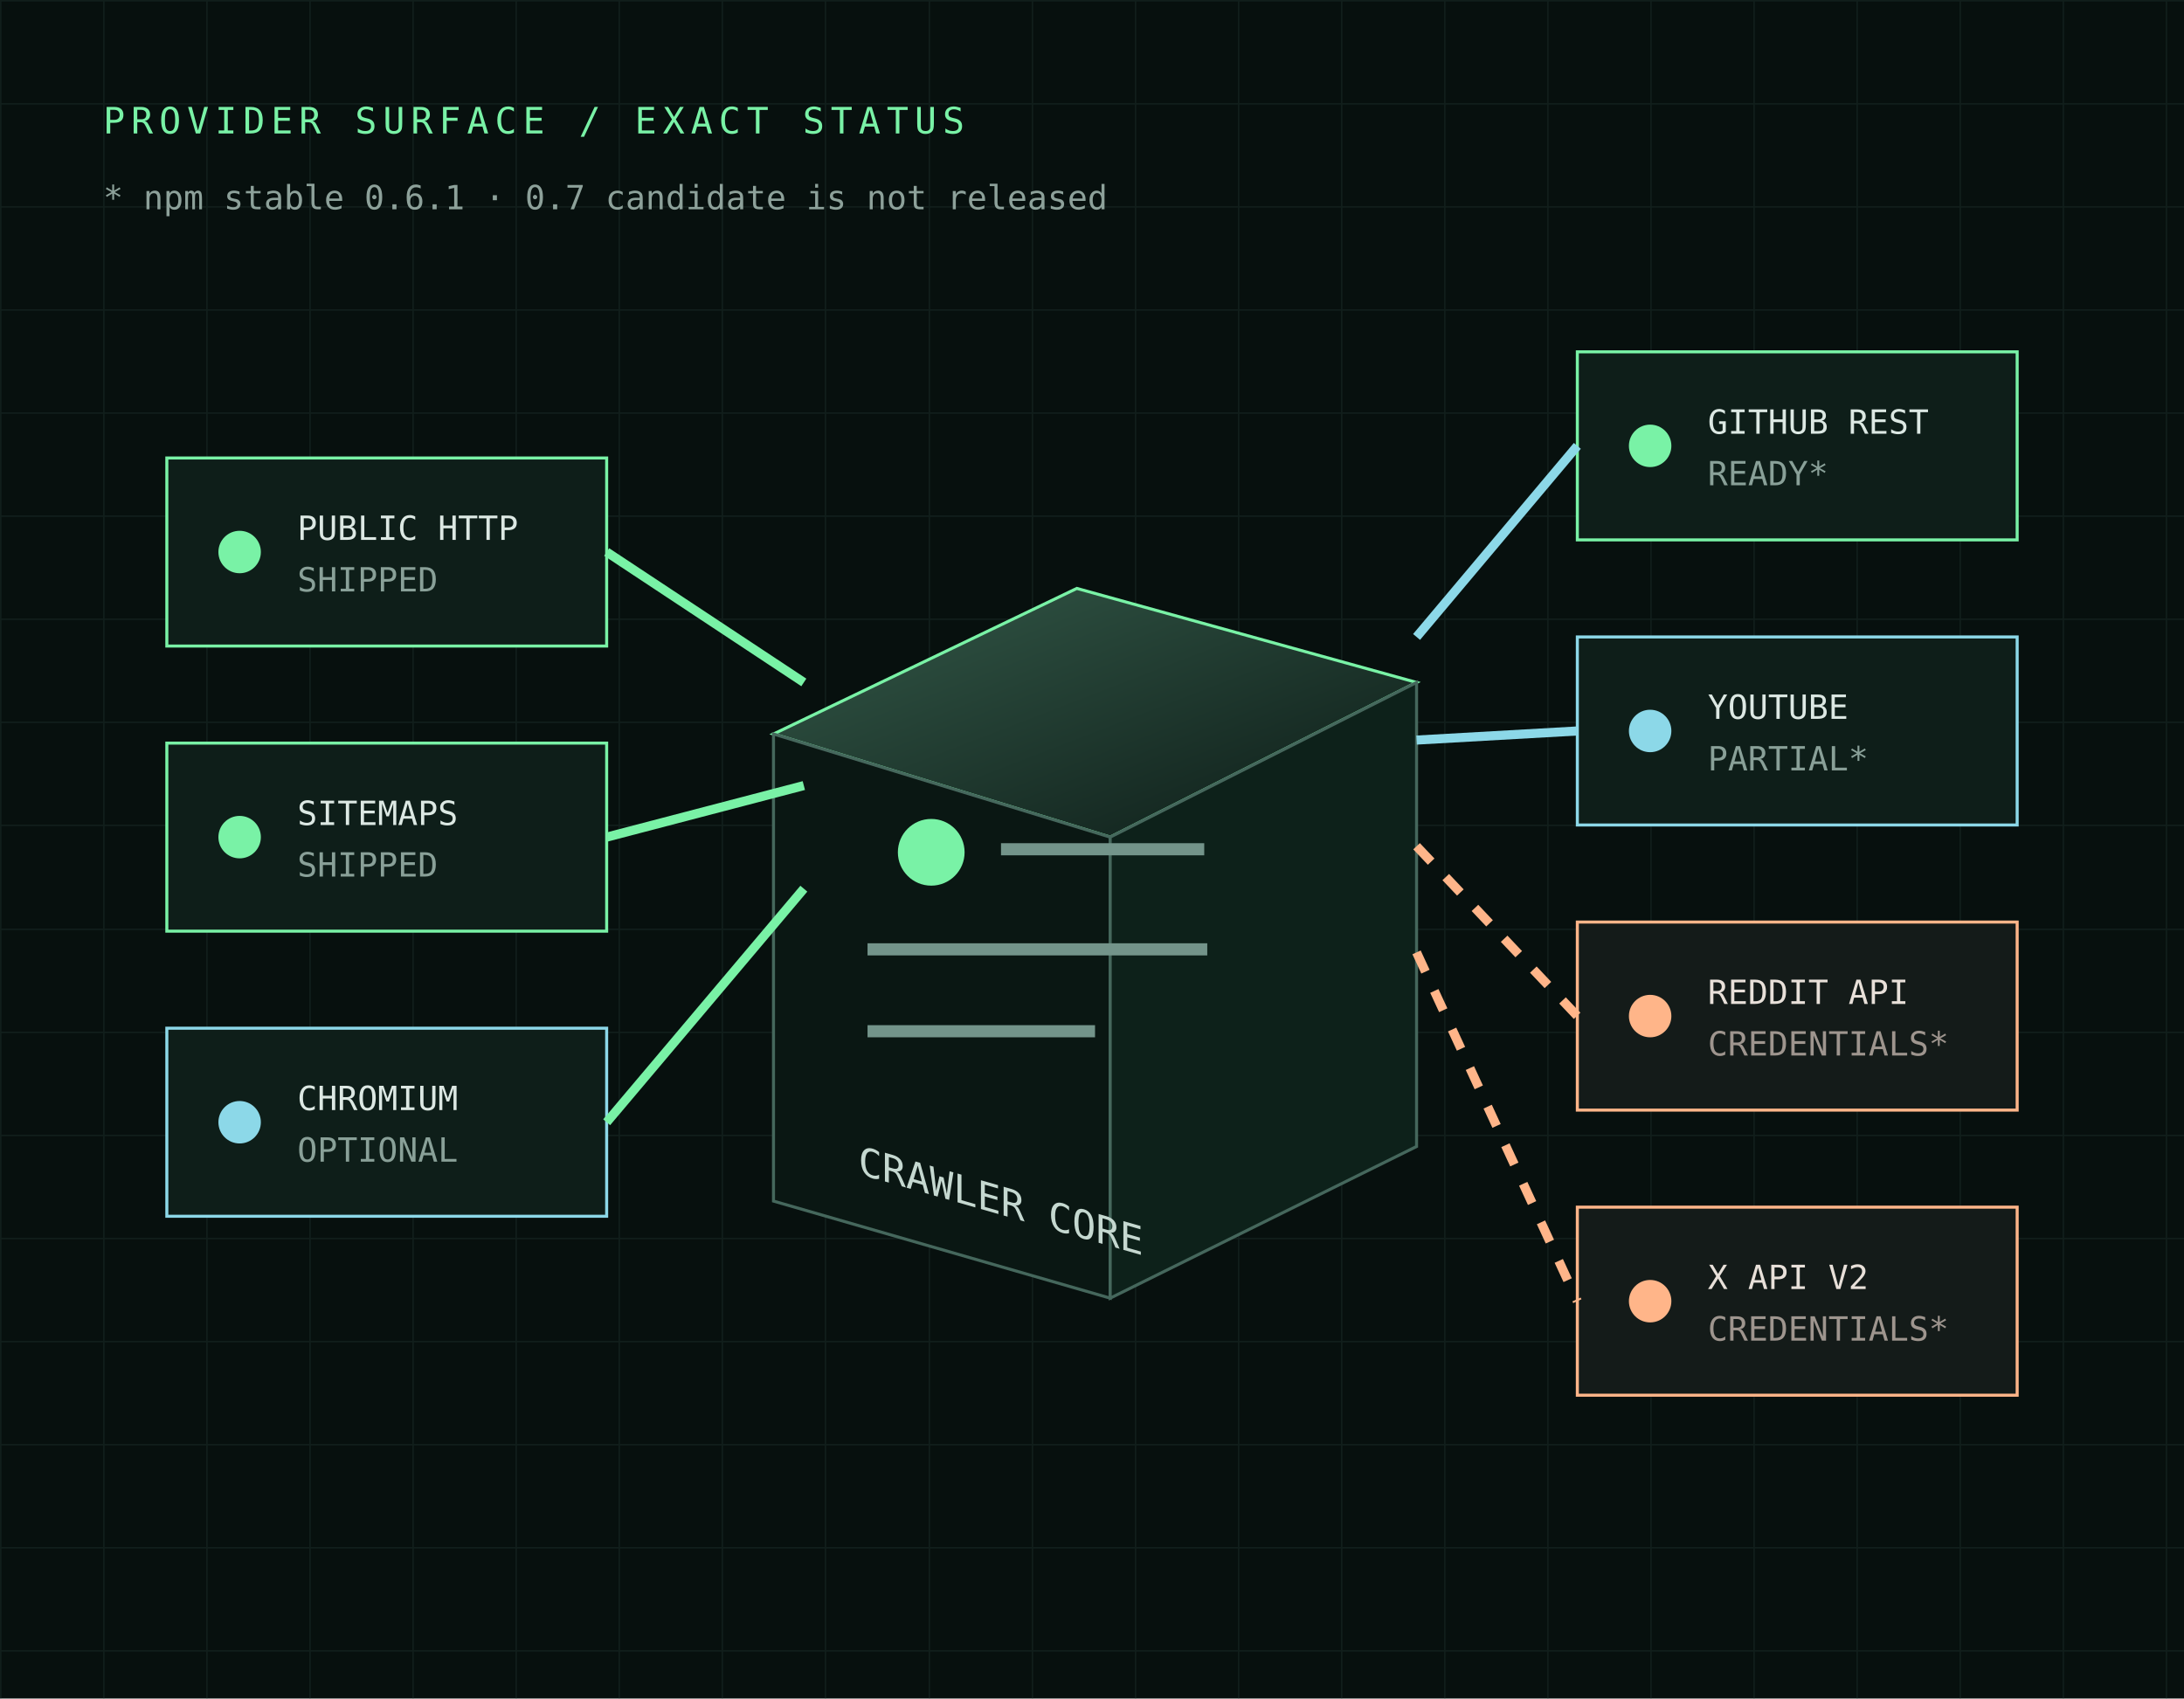
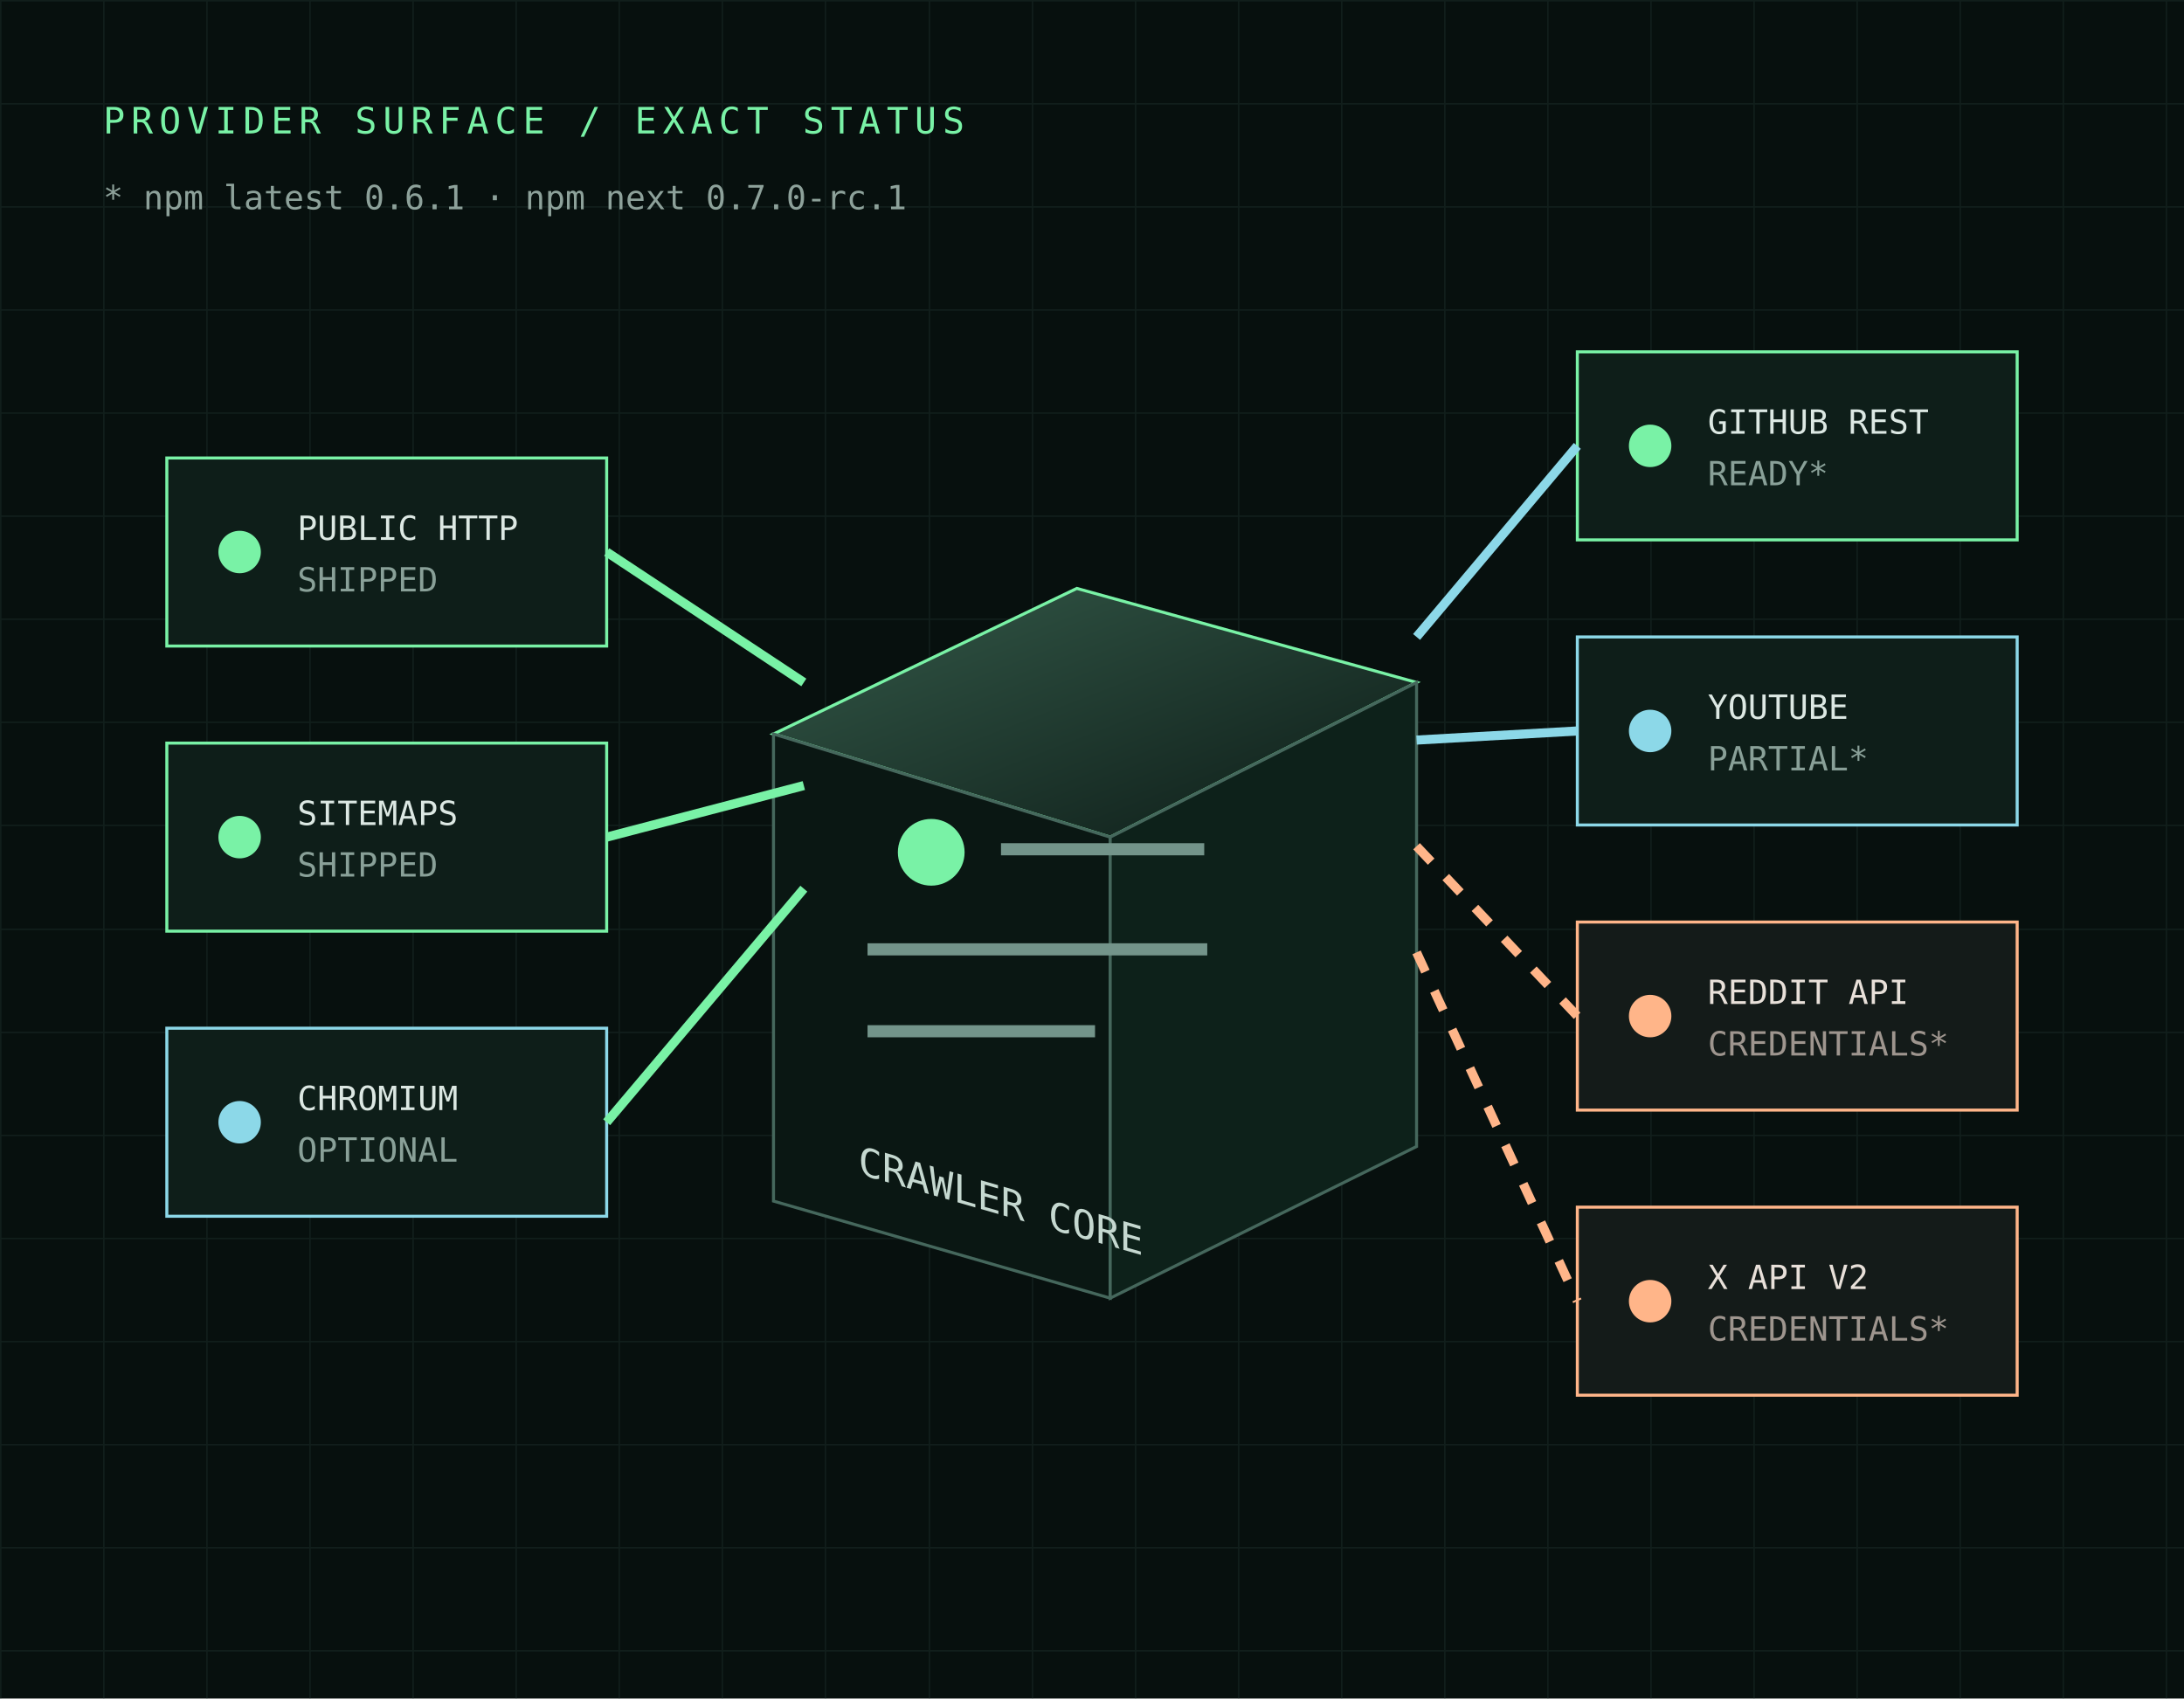
<svg xmlns="http://www.w3.org/2000/svg" viewBox="0 0 720 560" role="img" aria-labelledby="title desc">
  <defs>
    <linearGradient id="core" x1="0" y1="0" x2="1" y2="1">
      <stop stop-color="#345a49" />
      <stop offset="1" stop-color="#0c1a16" />
    </linearGradient>
    <pattern id="grid" width="34" height="34" patternUnits="userSpaceOnUse">
      <path d="M34 0H0V34" fill="none" stroke="#294139" opacity=".3" />
    </pattern>
  </defs>
  <rect width="720" height="560" fill="#07100e" />
  <rect width="720" height="560" fill="url(#grid)" />
  <g transform="translate(255 172)">
    <path d="m0 70 100-48 112 31-101 51z" fill="url(#core)" stroke="#79f2a6" />
    <path d="M0 70v154l111 32V104z" fill="#0a1713" stroke="#45675c" />
    <path d="M111 104v152l101-50V53z" fill="#0d211a" stroke="#45675c" />
    <circle cx="52" cy="109" r="11" fill="#79f2a6" />
    <path d="M75 108h67M31 141h112M31 168h75" stroke="#73948a" stroke-width="4" />
    <text x="28" y="207" fill="#c5d8d0" font-family="monospace" font-size="13" transform="skewY(16)">CRAWLER CORE</text>
  </g>
  <g font-family="monospace" font-size="11">
    <g transform="translate(55 151)">
      <rect width="145" height="62" fill="#0e1e19" stroke="#79f2a6" />
      <circle cx="24" cy="31" r="7" fill="#79f2a6" />
      <text x="43" y="27" fill="#dce8e3">PUBLIC HTTP</text>
      <text x="43" y="44" fill="#89a098">SHIPPED</text>
    </g>
    <g transform="translate(55 245)">
      <rect width="145" height="62" fill="#0e1e19" stroke="#79f2a6" />
      <circle cx="24" cy="31" r="7" fill="#79f2a6" />
      <text x="43" y="27" fill="#dce8e3">SITEMAPS</text>
      <text x="43" y="44" fill="#89a098">SHIPPED</text>
    </g>
    <g transform="translate(55 339)">
      <rect width="145" height="62" fill="#0e1e19" stroke="#8cd8e8" />
      <circle cx="24" cy="31" r="7" fill="#8cd8e8" />
      <text x="43" y="27" fill="#dce8e3">CHROMIUM</text>
      <text x="43" y="44" fill="#89a098">OPTIONAL</text>
    </g>
    <g transform="translate(520 116)">
      <rect width="145" height="62" fill="#0e1e19" stroke="#79f2a6" />
      <circle cx="24" cy="31" r="7" fill="#79f2a6" />
      <text x="43" y="27" fill="#dce8e3">GITHUB REST</text>
      <text x="43" y="44" fill="#89a098">READY*</text>
    </g>
    <g transform="translate(520 210)">
      <rect width="145" height="62" fill="#0e1e19" stroke="#8cd8e8" />
      <circle cx="24" cy="31" r="7" fill="#8cd8e8" />
      <text x="43" y="27" fill="#dce8e3">YOUTUBE</text>
      <text x="43" y="44" fill="#89a098">PARTIAL*</text>
    </g>
    <g transform="translate(520 304)">
      <rect width="145" height="62" fill="#141b19" stroke="#ffb589" />
      <circle cx="24" cy="31" r="7" fill="#ffb589" />
      <text x="43" y="27" fill="#e8e0d9">REDDIT API</text>
      <text x="43" y="44" fill="#9e958e">CREDENTIALS*</text>
    </g>
    <g transform="translate(520 398)">
      <rect width="145" height="62" fill="#141b19" stroke="#ffb589" />
      <circle cx="24" cy="31" r="7" fill="#ffb589" />
      <text x="43" y="27" fill="#e8e0d9">X API V2</text>
      <text x="43" y="44" fill="#9e958e">CREDENTIALS*</text>
    </g>
  </g>
  <g fill="none" stroke-width="3">
    <path d="M200 182 265 225M200 276l65-17M200 370l65-77" stroke="#79f2a6" />
    <path d="M467 210 520 147M467 244l53-3" stroke="#8cd8e8" />
    <path d="M467 279l53 56M467 314l53 115" stroke="#ffb589" stroke-dasharray="7 7" />
  </g>
  <text x="34" y="44" fill="#79f2a6" font-family="monospace" font-size="12" letter-spacing="2">PROVIDER SURFACE / EXACT STATUS</text>
-   <text x="34" y="69" fill="#8da19a" font-family="monospace" font-size="11">* npm stable 0.6.1 · 0.7 candidate is not released</text>
+   <text x="34" y="69" fill="#8da19a" font-family="monospace" font-size="11">* npm latest 0.6.1 · npm next 0.7.0-rc.1</text>
</svg>
